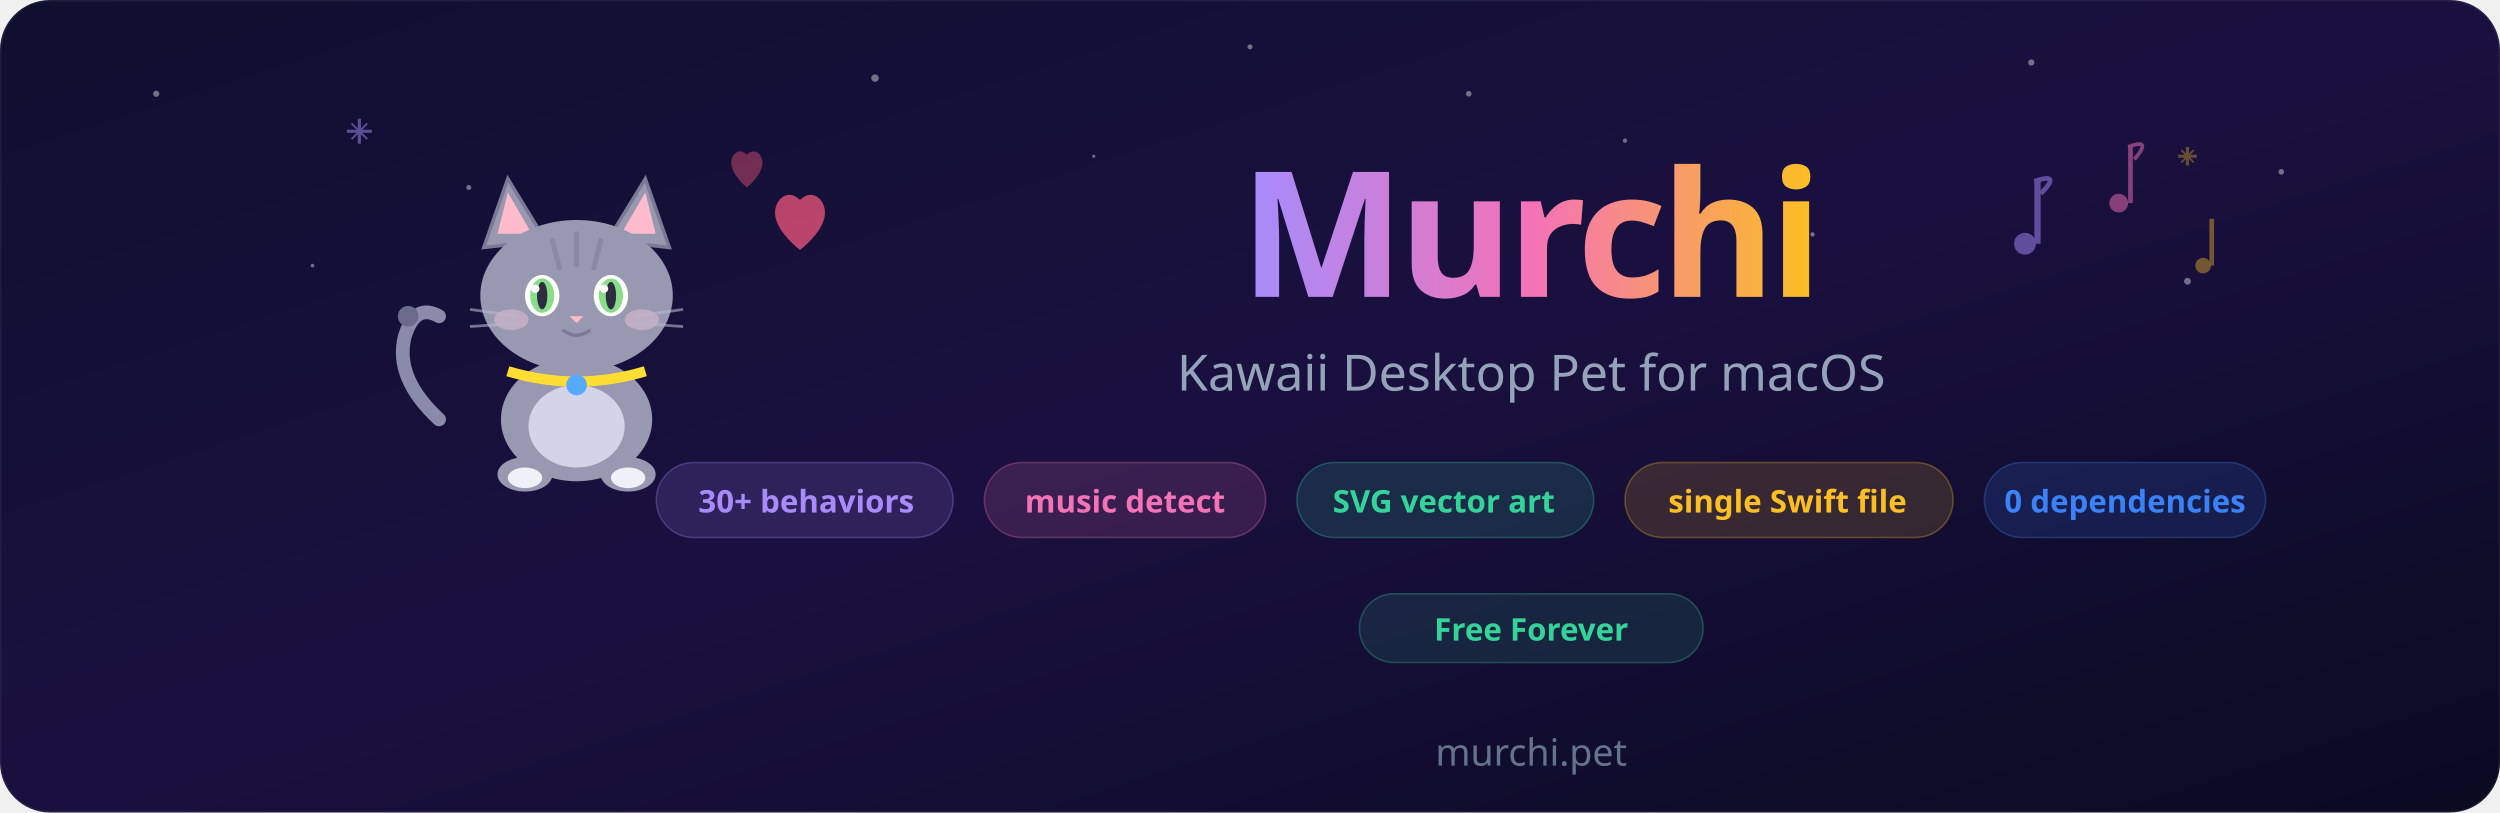
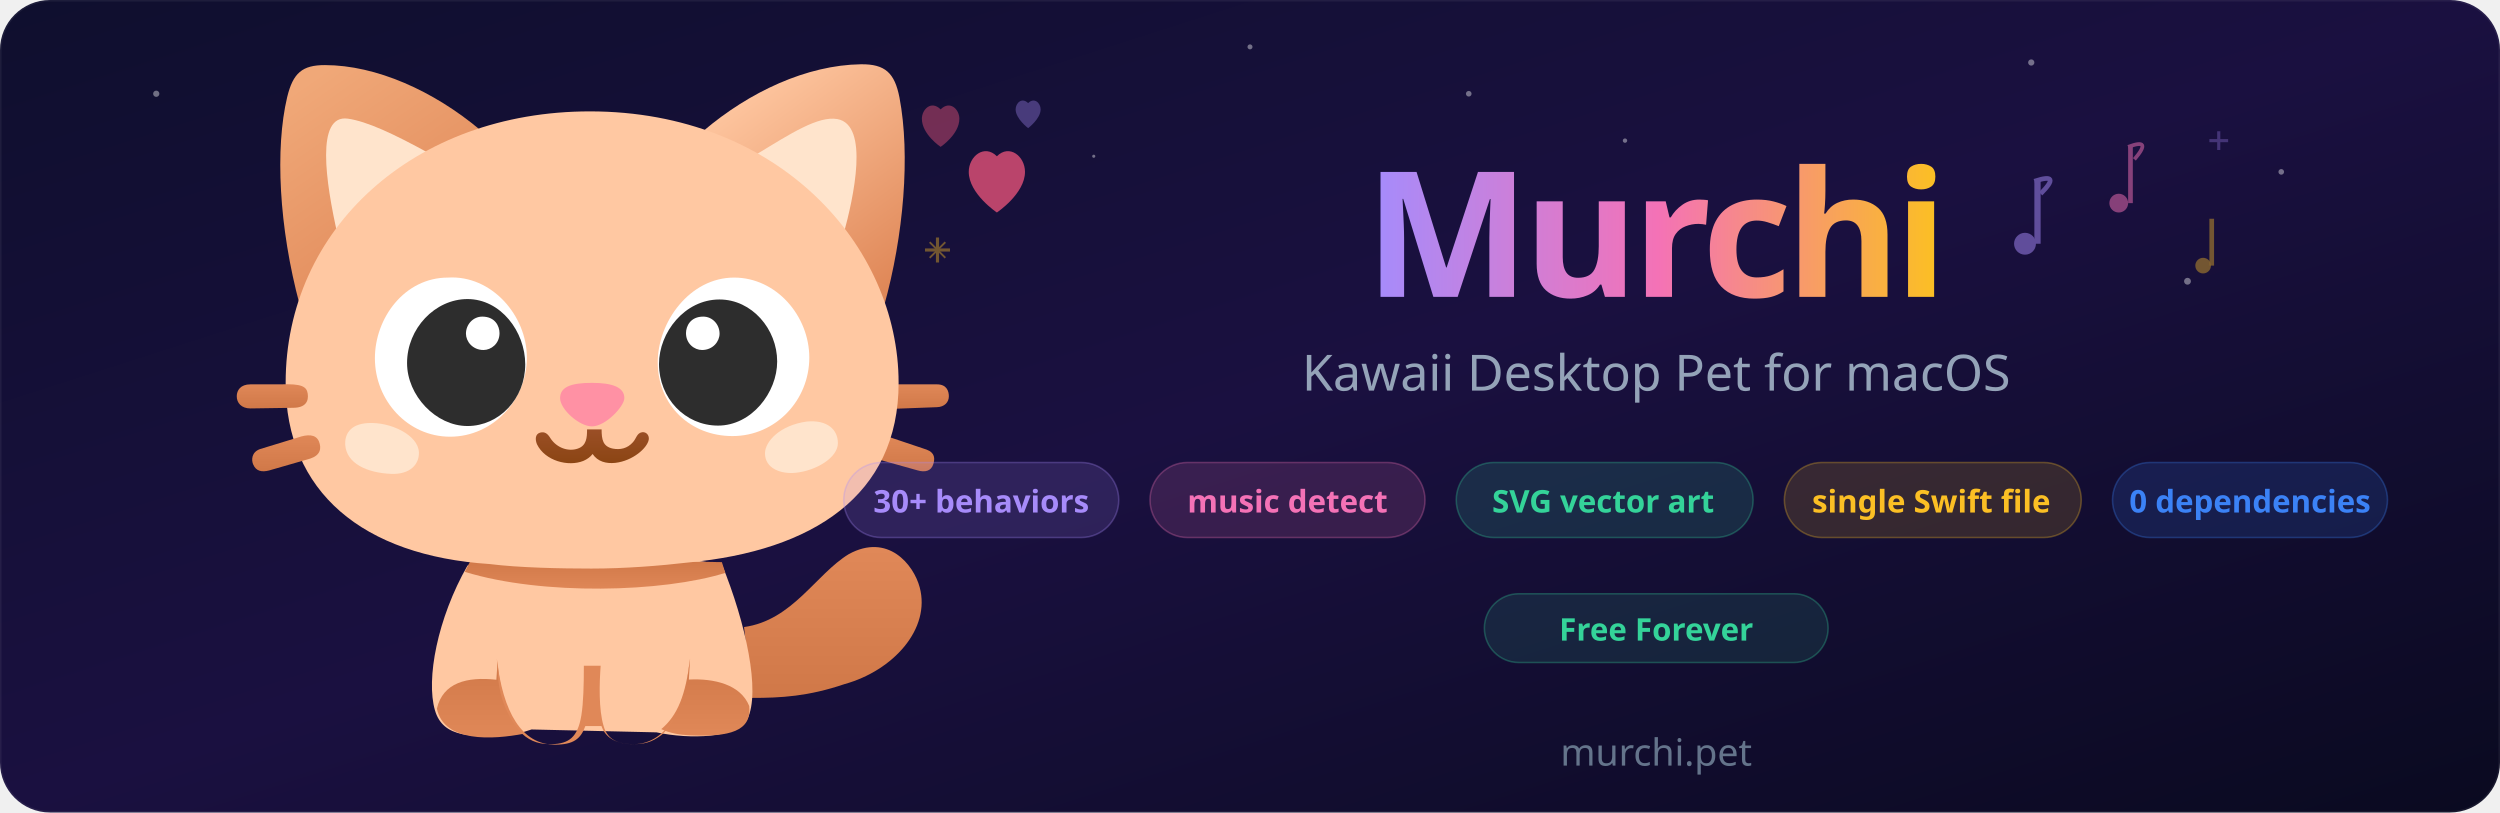
<svg xmlns="http://www.w3.org/2000/svg" viewBox="0 0 800 260">
  <defs>
    <linearGradient id="bg" x1="0%" y1="0%" x2="100%" y2="100%">
      <stop offset="0%" stop-color="#0f0f2e" />
      <stop offset="50%" stop-color="#1a1040" />
      <stop offset="100%" stop-color="#0a0a20" />
    </linearGradient>
    <linearGradient id="titleGrad" x1="0%" y1="0%" x2="100%" y2="0%">
      <stop offset="0%" stop-color="#a78bfa" />
      <stop offset="50%" stop-color="#f472b6" />
      <stop offset="100%" stop-color="#fbbf24" />
+     </linearGradient>
+     <linearGradient id="ear_r" x1="173" x2="222.6" y1="17.31" y2="85.12" gradientUnits="userSpaceOnUse">
+       <stop stop-color="#FFC8A2" offset="0" />
+       <stop stop-color="#E08858" offset="1" />
+     </linearGradient>
+     <linearGradient id="ear_l" x1="30.6" x2="77.19" y1="16.07" y2="83.28" gradientUnits="userSpaceOnUse">
+       <stop stop-color="#F0A878" offset="0" />
+       <stop stop-color="#E08858" offset="1" />
+     </linearGradient>
+     <linearGradient id="wh_r" x1="231.8" x2="231.8" y1="117.7" y2="126" gradientUnits="userSpaceOnUse">
+       <stop stop-color="#E08858" offset="0" />
+       <stop stop-color="#D07848" offset="1" />
+     </linearGradient>
+     <linearGradient id="wh_r2" x1="227.1" x2="227.1" y1="134.2" y2="146.9" gradientUnits="userSpaceOnUse">
+       <stop stop-color="#E08858" offset="0" />
+       <stop stop-color="#D07848" offset="1" />
+     </linearGradient>
+     <linearGradient id="paw_r" x1="192.8" x2="192.8" y1="172.2" y2="222.2" gradientUnits="userSpaceOnUse">
+       <stop stop-color="#E08858" offset="0" />
+       <stop stop-color="#D07848" offset="1" />
+     </linearGradient>
+     <linearGradient id="body_b" x1="125.3" x2="125.3" y1="171.9" y2="236.2" gradientUnits="userSpaceOnUse">
+       <stop stop-color="#FFC8A2" offset="0" />
+       <stop stop-color="#FFC8A2" offset="1" />
+     </linearGradient>
+     <linearGradient id="toe_l" x1="87" x2="87" y1="209.1" y2="235.3" gradientUnits="userSpaceOnUse">
+       <stop stop-color="#D07848" offset="0" />
+       <stop stop-color="#E08858" offset="1" />
+     </linearGradient>
+     <linearGradient id="toe_r" x1="162.5" x2="162.5" y1="209.1" y2="235" gradientUnits="userSpaceOnUse">
+       <stop stop-color="#D07848" offset="0" />
+       <stop stop-color="#E08858" offset="1" />
+     </linearGradient>
+     <linearGradient id="belt" x1="125.4" x2="125.4" y1="175.7" y2="186.7" gradientUnits="userSpaceOnUse">
+       <stop stop-color="#D07848" offset="0" />
+       <stop stop-color="#E08858" offset="1" />
+     </linearGradient>
+     <linearGradient id="head" x1="109.9" x2="130.3" y1="26.71" y2="178.9" gradientUnits="userSpaceOnUse">
+       <stop stop-color="#FFC8A2" offset="0" />
+       <stop stop-color="#FFC8A2" offset="1" />
+     </linearGradient>
+     <linearGradient id="mouth" x1="124.6" x2="124.6" y1="128.9" y2="144" gradientUnits="userSpaceOnUse">
+       <stop stop-color="#A0522D" offset="0" />
+       <stop stop-color="#8B4513" offset="1" />
+     </linearGradient>
+     <linearGradient id="wh_l" x1="17.86" x2="17.86" y1="117.6" y2="125.7" gradientUnits="userSpaceOnUse">
+       <stop stop-color="#E08858" offset="0" />
+       <stop stop-color="#D07848" offset="1" />
+     </linearGradient>
+     <linearGradient id="wh_l2" x1="22.44" x2="22.44" y1="134.4" y2="146.8" gradientUnits="userSpaceOnUse">
+       <stop stop-color="#E08858" offset="0" />
+       <stop stop-color="#D07848" offset="1" />
+     </linearGradient>
+     <linearGradient id="toes" x1="124.6" x2="124.6" y1="209.1" y2="237.7" gradientUnits="userSpaceOnUse">
+       <stop stop-color="#E08858" offset="0" />
+       <stop stop-color="#E08858" offset="1" />
    </linearGradient>
  </defs>
  <rect width="800" height="260" rx="16" fill="url(#bg)" />
  <rect width="800" height="260" rx="16" fill="none" stroke="rgba(255,255,255,0.06)" stroke-width="1" />
  <g opacity="0.4">
    <circle cx="50" cy="30" r="1" fill="white" />
    <circle cx="150" cy="60" r="0.8" fill="white" />
    <circle cx="280" cy="25" r="1.2" fill="white" />
    <circle cx="520" cy="45" r="0.7" fill="white" />
    <circle cx="650" cy="20" r="1" fill="white" />
    <circle cx="730" cy="55" r="0.9" fill="white" />
    <circle cx="100" cy="85" r="0.6" fill="white" />
    <circle cx="700" cy="90" r="1.1" fill="white" />
    <circle cx="400" cy="15" r="0.8" fill="white" />
    <circle cx="580" cy="75" r="0.7" fill="white" />
    <circle cx="350" cy="50" r="0.5" fill="white" />
    <circle cx="470" cy="30" r="0.9" fill="white" />
  </g>
-   <g transform="translate(135, 55) scale(1.1)">
-     <path d="M5,72 Q-8,60 -5,48 Q-2,38 5,42" stroke="#8a8aaa" stroke-width="4" fill="none" stroke-linecap="round" />
-     <circle cx="-4" cy="42" r="3" fill="#6a6a8a" />
-     <path d="M18,22 L25,2 L36,20 Z" fill="#9898B0" stroke="#7a7a96" stroke-width="1" />
-     <path d="M22,18 L25,6 L32,18 Z" fill="#ffbbcc" />
-     <path d="M54,20 L65,2 L72,22 Z" fill="#9898B0" stroke="#7a7a96" stroke-width="1" />
-     <path d="M58,18 L65,6 L68,18 Z" fill="#ffbbcc" />
-     <ellipse cx="45" cy="36" rx="28" ry="22" fill="#9898B0" />
-     <path d="M38,20 L40,28" stroke="#7a7a96" stroke-width="1.5" stroke-linecap="round" opacity="0.5" />
-     <path d="M45,18 L45,27" stroke="#7a7a96" stroke-width="1.5" stroke-linecap="round" opacity="0.5" />
-     <path d="M52,20 L50,28" stroke="#7a7a96" stroke-width="1.5" stroke-linecap="round" opacity="0.5" />
-     <ellipse cx="35" cy="36" rx="5" ry="6" fill="white" />
-     <ellipse cx="35" cy="36" rx="3.5" ry="5" fill="#88DD88" />
-     <ellipse cx="35" cy="36" rx="1.5" ry="4" fill="#2D2D3F" />
-     <circle cx="33" cy="34" r="1.2" fill="white" />
-     <ellipse cx="55" cy="36" rx="5" ry="6" fill="white" />
-     <ellipse cx="55" cy="36" rx="3.5" ry="5" fill="#88DD88" />
-     <ellipse cx="55" cy="36" rx="1.5" ry="4" fill="#2D2D3F" />
-     <circle cx="53" cy="34" r="1.2" fill="white" />
-     <path d="M43,42 L45,44 L47,42 Z" fill="#ffbbcc" />
-     <path d="M41,46 Q45,49 49,46" stroke="#7a7a96" stroke-width="1" fill="none" />
-     <ellipse cx="26" cy="43" rx="5" ry="3" fill="#ffccdd" opacity="0.4" />
-     <ellipse cx="64" cy="43" rx="5" ry="3" fill="#ffccdd" opacity="0.4" />
-     <line x1="14" y1="40" x2="28" y2="42" stroke="#b8b8d0" stroke-width="0.8" opacity="0.6" />
-     <line x1="14" y1="45" x2="28" y2="44" stroke="#b8b8d0" stroke-width="0.8" opacity="0.6" />
-     <line x1="62" y1="42" x2="76" y2="40" stroke="#b8b8d0" stroke-width="0.8" opacity="0.6" />
-     <line x1="62" y1="44" x2="76" y2="45" stroke="#b8b8d0" stroke-width="0.8" opacity="0.6" />
-     <ellipse cx="45" cy="72" rx="22" ry="18" fill="#9898B0" />
-     <ellipse cx="45" cy="74" rx="14" ry="12" fill="#d4d4e8" />
-     <path d="M25,58 Q45,64 65,58" stroke="#FFDD33" stroke-width="3" fill="none" />
-     <circle cx="45" cy="62" r="3" fill="#55AAFF" />
-     <ellipse cx="30" cy="88" rx="8" ry="5" fill="#9898B0" />
-     <ellipse cx="30" cy="89" rx="5" ry="3" fill="#F0F0F8" />
-     <ellipse cx="60" cy="88" rx="8" ry="5" fill="#9898B0" />
-     <ellipse cx="60" cy="89" rx="5" ry="3" fill="#F0F0F8" />
+   <g transform="translate(70, 10) scale(0.96)">
+     <path d="m161.5 33.27c15.41-13.14 34.6-21.99 52.49-22.26 8.22-0.13 11.32 2.97 12.91 11.05 3.67 19.2 1.44 46-5.14 69.55l-60.26-58.34z" fill="url(#ear_r)" />
+     <path d="m179.1 41.12c11.74-7.16 20.74-12.94 27.1-11.85 10.74 1.96 5.45 26.07 2.05 38.45l-29.15-26.6z" fill="#FFE4CC" />
+     <path d="m87.17 32.92c-15.56-13.06-34.69-21.61-51.76-21.64-7.55-0.01-10.64 2.59-12.6 10.67-4.06 17.06-2.78 43.34 4.14 69.12l60.22-58.15z" fill="url(#ear_l)" />
+     <path d="m70.01 40.63c-11.63-6.4-20.65-10.61-27-11.5-10.74-1.45-7.4 21.05-3.4 38.73l30.4-27.23z" fill="#FFE4CC" />
+     <path d="m226.4 117.7h13c3.33 0 3.97 2.36 3.97 3.99 0 1.96-1.44 3.55-3.97 3.62l-13 0.49c-4.44 0.27-6.26-0.93-6.26-3.9 0-2.68 1.59-4.2 6.26-4.2z" fill="url(#wh_r)" />
+     <path d="m222.7 135 13.21 4.44c2.9 1.06 2.83 3.08 2.26 4.9-0.69 2.23-2.71 2.79-5.25 2.03l-13.48-3.77c-3.4-1.13-4.74-2.88-3.92-5.42 0.89-2.74 3.43-3.38 7.18-2.18z" fill="url(#wh_r2)" />
+     <path d="m175.1 198.6c16.19-2.24 23.89-17.58 34.9-24.3 13.07-7.16 21.62 3.48 23.64 11.03 3.75 13.89-8.82 27.78-25.01 32.28-12.16 4.12-21.16 4.61-30.98 4.61l-2.55-23.62z" fill="url(#paw_r)" />
+     <path d="m82.92 178.1c-10.09 17.68-13.84 37.89-10.87 48.19 2.67 9.35 12.36 9.35 27.7 7.9l4.51-1.45 41.65 0.96c11.01 2.4 27.07 1.94 30.28-4.41 4.51-9-0.51-32.07-8.48-51.6l-39.53-5.85-45.26 6.26z" fill="url(#body_b)" />
+     <path d="m72.71 225.8c2.02-8.69 10-10.71 19.82-9.64l0.42-6.07c0.42 7.98 2.96 18.21 8.8 24.06-10.5 2.02-26.64 3.01-29.04-8.35z" fill="url(#toe_l)" />
+     <path d="m156.7 216.1c8.41-0.42 17.23 1.6 20.13 8.83 0.89 8.44-6.66 10.33-19.72 9.77-3.4-0.14-6.93-0.77-9.61-2.08 5.42-4.51 8.17-11.37 9.61-23.53l-0.41 7.01z" fill="url(#toe_r)" />
+     <path d="m82.03 180.2c0.76-1.59 1.52-3.03 2.35-4.55l83.33 1.31 1.13 3.59c-20.73 6.49-60.98 7.62-86.81-0.35z" fill="url(#belt)" />
+     <path d="m123.7 26.71c-58.47 0-101.4 39.02-101.4 90.51 0 36.44 25.83 57.64 68.02 60.38 9.69 1.23 23.79 1.51 33.88 1.51 11.22 0 22.82-0.92 32.51-2.05 41.11-3.9 69.91-22.2 69.91-59.84 0-45.77-40.02-90.51-102.9-90.51z" fill="url(#head)" />
+     <path d="m171.8 82.11c-14.8 0-25.47 14.8-25.47 28.21 0 14.39 10.87 24.62 24.92 24.62 14.46 0 25.6-12.02 25.6-26.14 0-13.89-11-26.69-25.05-26.69z" fill="#fff" />
+     <path d="m166.9 89.41c-11.6 0-20.15 11-20.15 21.5 0 11.4 8.69 20.54 19.69 20.54 11.15 0 19.7-11.01 19.7-21.37 0-10.77-8.41-20.67-19.24-20.67z" fill="#2D2D2D" />
+     <path d="m161.5 95.12c-4.3 0-5.75 3.21-5.75 5.51 0 3.53 2.81 5.62 5.34 5.62 3.68 0 5.85-2.9 5.85-5.44 0-3.1-2.4-5.69-5.44-5.69z" fill="#fff" />
+     <path d="m76.41 82.11c14.53-0.9 26.3 12.66 26.3 26.69 0 13.89-11.15 26.35-25.61 26.35-14.05 0-25.05-12.02-25.05-26.14 0-13.41 9.86-26.9 24.36-26.9z" fill="#fff" />
+     <path d="m82.92 89.27c11.01 0 19.24 10.77 19.24 21.78 0 11.4-8.69 20.54-19.24 20.54s-20.15-10.16-20.15-20.99c0-11.54 9.35-21.33 20.15-21.33z" fill="#2D2D2D" />
+     <path d="m87.84 95.12c4.3 0 5.75 3.21 5.75 5.51 0 3.53-2.81 5.62-5.34 5.62-3.68 0-5.85-2.9-5.85-5.44 0-3.1 2.4-5.69 5.44-5.69z" fill="#fff" />
+     <path d="m124.4 117.2c-7.16 0-10.62 1.45-10.62 5.09 0 3.71 6.36 9.42 10.62 9.42 4.58 0 10.8-6.72 10.8-9.42 0-3.64-4-5.09-10.8-5.09z" fill="#FF91A4" />
+     <path d="m107.1 133.8c-1.66 0.49-1.66 2.31-1.03 3.86 2.68 5.56 10.44 7.58 15.46 5.56 1.3-0.56 2.33-1.31 3.09-2.31 1.69 2.55 4.53 3.28 7.57 2.96 5.78-0.65 10.66-4.91 11.15-7.76 0.21-1.37-0.78-2.65-2.23-2.45-1.75 0.28-1.89 2.03-3.02 3.3-1.89 2.16-4.29 2.61-6.72 2.16-3.33-0.69-3.75-3.01-3.75-6.41h-4.85c0 2.67-0.14 5.41-3.11 6.41-3.04 1.06-6.93-0.14-9.1-3.46-0.83-1.38-1.82-2.34-3.46-1.86z" fill="url(#mouth)" />
+     <path d="m20.51 117.7h-9.95c-3.33 0-4.53 2.02-4.56 3.92-0.04 2.23 1.55 4.11 4.56 4.11l14.15-0.21c4.23 0 5.3-2.16 4.95-4.7-0.35-2.4-2.01-3.39-9.15-3.12z" fill="url(#wh_l)" />
+     <path d="m26.43 135.4-12.71 3.89c-2.9 1.06-2.83 3.74-2.27 5.05 1 2.43 3.02 2.64 5.28 2.08l13.76-3.97c3.4-1.13 3.82-3.37 2.92-5.7-1.06-2.54-3.9-2.4-6.98-1.35z" fill="url(#wh_l2)" />
+     <path d="m196 130.1c-9 1.24-13.92 6.7-13.92 10.59 0 5.09 5.35 6.98 10.2 6.49 6.8-0.69 14.1-5.02 14.1-9.89 0-4.51-3.54-7.84-10.38-7.19z" fill="#FFE4CC" />
+     <path d="m49.81 130.6c-6.49 0.35-7.8 4.25-7.66 7.15 0.38 6.36 7.31 9.44 15.28 9.79 6.46 0.27 9.43-3.29 9.29-7.19-0.21-5.78-9.5-10.17-16.91-9.75z" fill="#FFE4CC" />
+     <path d="m121.7 211.5h5.6c-0.42 5.85-0.7 14.53 0.99 20.1 1.44 5.21 5.95 6.04 9.98 6.04 11.4 0 17.76-13.21 18.79-28.54l-0.89 7.01c-1.03 6.72-5.3 16.04-8.72 18.57-3.14 2.33-5.57 3.03-9.83 2.96-5.85-0.14-8.95-2.68-10.04-6.04h-5.38c-1.52 4.26-3.92 6.21-10.13 6.21-11.01 0-17.36-10.71-19.38-28.71l0.49 7.01c0.56 6 3.03 12.72 7.88 18 3.16 2.97 6.52 3.6 9.95 3.53 5.71-0.14 8.67-2.3 9.86-9.6 0.69-4.26 0.83-10.23 0.83-16.54z" fill="url(#toes)" />
  </g>
-   <path d="M248,68 C248,64 252,60 256,64 C260,60 264,64 264,68 C264,74 256,80 256,80 C256,80 248,74 248,68 Z" fill="#ff5a80" opacity="0.7" />
-   <path d="M234,52 C234,49.5 236.5,47 239,49.5 C241.5,47 244,49.5 244,52 C244,56 239,60 239,60 C239,60 234,56 234,52 Z" fill="#ff5a80" opacity="0.4" />
+   <path d="M310,55 C310,50 315,46 319,50 C323,46 328,50 328,55 C328,62 319,68 319,68 C319,68 310,62 310,55 Z" fill="#ff5a80" opacity="0.7" />
+   <path d="M295,38 C295,35 298,32 301,35 C304,32 307,35 307,38 C307,43 301,47 301,47 C301,47 295,43 295,38 Z" fill="#ff5a80" opacity="0.4" />
+   <path d="M325,35 C325,33 327,31 329,33 C331,31 333,33 333,35 C333,38 329,41 329,41 C329,41 325,38 325,35 Z" fill="#a78bfa" opacity="0.35" />
  <g opacity="0.5">
    <circle cx="648" cy="78" r="3.5" fill="#a78bfa" />
    <rect x="651" y="58" width="2" height="20" fill="#a78bfa" />
    <path d="M651,58 Q660,55 653,62" stroke="#a78bfa" stroke-width="1.5" fill="none" />
    <circle cx="678" cy="65" r="3" fill="#f472b6" />
    <rect x="681" y="47" width="1.5" height="18" fill="#f472b6" />
    <path d="M681,47 Q689,44 683,51" stroke="#f472b6" stroke-width="1.2" fill="none" />
    <circle cx="705" cy="85" r="2.5" fill="#fbbf24" opacity="0.8" />
    <rect x="707" y="70" width="1.5" height="15" fill="#fbbf24" opacity="0.8" />
  </g>
-   <g transform="translate(115, 42)" opacity="0.5">
-     <line x1="0" y1="-4" x2="0" y2="4" stroke="#a78bfa" stroke-width="1" />
-     <line x1="-4" y1="0" x2="4" y2="0" stroke="#a78bfa" stroke-width="1" />
-     <line x1="-2.5" y1="-2.5" x2="2.5" y2="2.5" stroke="#a78bfa" stroke-width="0.6" />
-     <line x1="2.5" y1="-2.5" x2="-2.5" y2="2.5" stroke="#a78bfa" stroke-width="0.6" />
+   <g transform="translate(300, 80)" opacity="0.4">
+     <line x1="0" y1="-4" x2="0" y2="4" stroke="#fbbf24" stroke-width="1" />
+     <line x1="-4" y1="0" x2="4" y2="0" stroke="#fbbf24" stroke-width="1" />
+     <line x1="-2.5" y1="-2.5" x2="2.5" y2="2.5" stroke="#fbbf24" stroke-width="0.6" />
+     <line x1="2.5" y1="-2.5" x2="-2.5" y2="2.5" stroke="#fbbf24" stroke-width="0.6" />
  </g>
-   <g transform="translate(700, 50)" opacity="0.35">
-     <line x1="0" y1="-3" x2="0" y2="3" stroke="#fbbf24" stroke-width="1" />
-     <line x1="-3" y1="0" x2="3" y2="0" stroke="#fbbf24" stroke-width="1" />
-     <line x1="-2" y1="-2" x2="2" y2="2" stroke="#fbbf24" stroke-width="0.6" />
-     <line x1="2" y1="-2" x2="-2" y2="2" stroke="#fbbf24" stroke-width="0.6" />
+   <g transform="translate(710, 45)" opacity="0.3">
+     <line x1="0" y1="-3" x2="0" y2="3" stroke="#a78bfa" stroke-width="1" />
+     <line x1="-3" y1="0" x2="3" y2="0" stroke="#a78bfa" stroke-width="1" />
  </g>
-   <text x="490" y="95" font-family="'Segoe UI', Ubuntu, sans-serif" font-size="56" font-weight="900" fill="url(#titleGrad)" text-anchor="middle" letter-spacing="-2">Murchi</text>
-   <text x="490" y="125" font-family="'Segoe UI', Ubuntu, sans-serif" font-size="16" fill="#94a3b8" text-anchor="middle" font-weight="300">Kawaii Desktop Pet for macOS</text>
-   <g transform="translate(490, 148)" text-anchor="middle">
-     <rect x="-280" y="0" width="95" height="24" rx="12" fill="rgba(167,139,250,0.15)" stroke="rgba(167,139,250,0.3)" stroke-width="0.5" />
-     <rect x="-175" y="0" width="90" height="24" rx="12" fill="rgba(244,114,182,0.15)" stroke="rgba(244,114,182,0.3)" stroke-width="0.5" />
-     <rect x="-75" y="0" width="95" height="24" rx="12" fill="rgba(52,211,153,0.15)" stroke="rgba(52,211,153,0.3)" stroke-width="0.5" />
-     <rect x="30" y="0" width="105" height="24" rx="12" fill="rgba(251,191,36,0.15)" stroke="rgba(251,191,36,0.3)" stroke-width="0.5" />
-     <rect x="145" y="0" width="90" height="24" rx="12" fill="rgba(59,130,246,0.15)" stroke="rgba(59,130,246,0.3)" stroke-width="0.5" />
-     <text x="-232" y="16" font-family="'Segoe UI', Ubuntu, sans-serif" font-size="10" fill="#a78bfa" font-weight="600">30+ behaviors</text>
-     <text x="-130" y="16" font-family="'Segoe UI', Ubuntu, sans-serif" font-size="10" fill="#f472b6" font-weight="600">music detect</text>
-     <text x="-28" y="16" font-family="'Segoe UI', Ubuntu, sans-serif" font-size="10" fill="#34d399" font-weight="600">SVG vector art</text>
-     <text x="82" y="16" font-family="'Segoe UI', Ubuntu, sans-serif" font-size="10" fill="#fbbf24" font-weight="600">single Swift file</text>
+   <text x="530" y="95" font-family="'Segoe UI', Ubuntu, sans-serif" font-size="56" font-weight="900" fill="url(#titleGrad)" text-anchor="middle" letter-spacing="-2">Murchi</text>
+   <text x="530" y="125" font-family="'Segoe UI', Ubuntu, sans-serif" font-size="16" fill="#94a3b8" text-anchor="middle" font-weight="300">Kawaii Desktop Pet for macOS</text>
+   <g transform="translate(530, 148)" text-anchor="middle">
+     <rect x="-260" y="0" width="88" height="24" rx="12" fill="rgba(167,139,250,0.15)" stroke="rgba(167,139,250,0.3)" stroke-width="0.5" />
+     <rect x="-162" y="0" width="88" height="24" rx="12" fill="rgba(244,114,182,0.15)" stroke="rgba(244,114,182,0.3)" stroke-width="0.5" />
+     <rect x="-64" y="0" width="95" height="24" rx="12" fill="rgba(52,211,153,0.15)" stroke="rgba(52,211,153,0.3)" stroke-width="0.5" />
+     <rect x="41" y="0" width="95" height="24" rx="12" fill="rgba(251,191,36,0.15)" stroke="rgba(251,191,36,0.3)" stroke-width="0.5" />
+     <rect x="146" y="0" width="88" height="24" rx="12" fill="rgba(59,130,246,0.15)" stroke="rgba(59,130,246,0.3)" stroke-width="0.5" />
+     <text x="-216" y="16" font-family="'Segoe UI', Ubuntu, sans-serif" font-size="10" fill="#a78bfa" font-weight="600">30+ behaviors</text>
+     <text x="-118" y="16" font-family="'Segoe UI', Ubuntu, sans-serif" font-size="10" fill="#f472b6" font-weight="600">music detect</text>
+     <text x="-17" y="16" font-family="'Segoe UI', Ubuntu, sans-serif" font-size="10" fill="#34d399" font-weight="600">SVG vector art</text>
+     <text x="88" y="16" font-family="'Segoe UI', Ubuntu, sans-serif" font-size="10" fill="#fbbf24" font-weight="600">single Swift file</text>
    <text x="190" y="16" font-family="'Segoe UI', Ubuntu, sans-serif" font-size="10" fill="#3b82f6" font-weight="600">0 dependencies</text>
  </g>
-   <rect x="435" y="190" width="110" height="22" rx="11" fill="rgba(52,211,153,0.12)" stroke="rgba(52,211,153,0.3)" stroke-width="0.5" />
-   <text x="490" y="205" font-family="'Segoe UI', Ubuntu, sans-serif" font-size="10" fill="#34d399" text-anchor="middle" font-weight="600">Free Forever</text>
-   <text x="490" y="245" font-family="'Segoe UI', Ubuntu, sans-serif" font-size="12" fill="#64748b" text-anchor="middle" font-weight="500">murchi.pet</text>
+   <rect x="475" y="190" width="110" height="22" rx="11" fill="rgba(52,211,153,0.12)" stroke="rgba(52,211,153,0.3)" stroke-width="0.5" />
+   <text x="530" y="205" font-family="'Segoe UI', Ubuntu, sans-serif" font-size="10" fill="#34d399" text-anchor="middle" font-weight="600">Free Forever</text>
+   <text x="530" y="245" font-family="'Segoe UI', Ubuntu, sans-serif" font-size="12" fill="#64748b" text-anchor="middle" font-weight="500">murchi.pet</text>
</svg>
